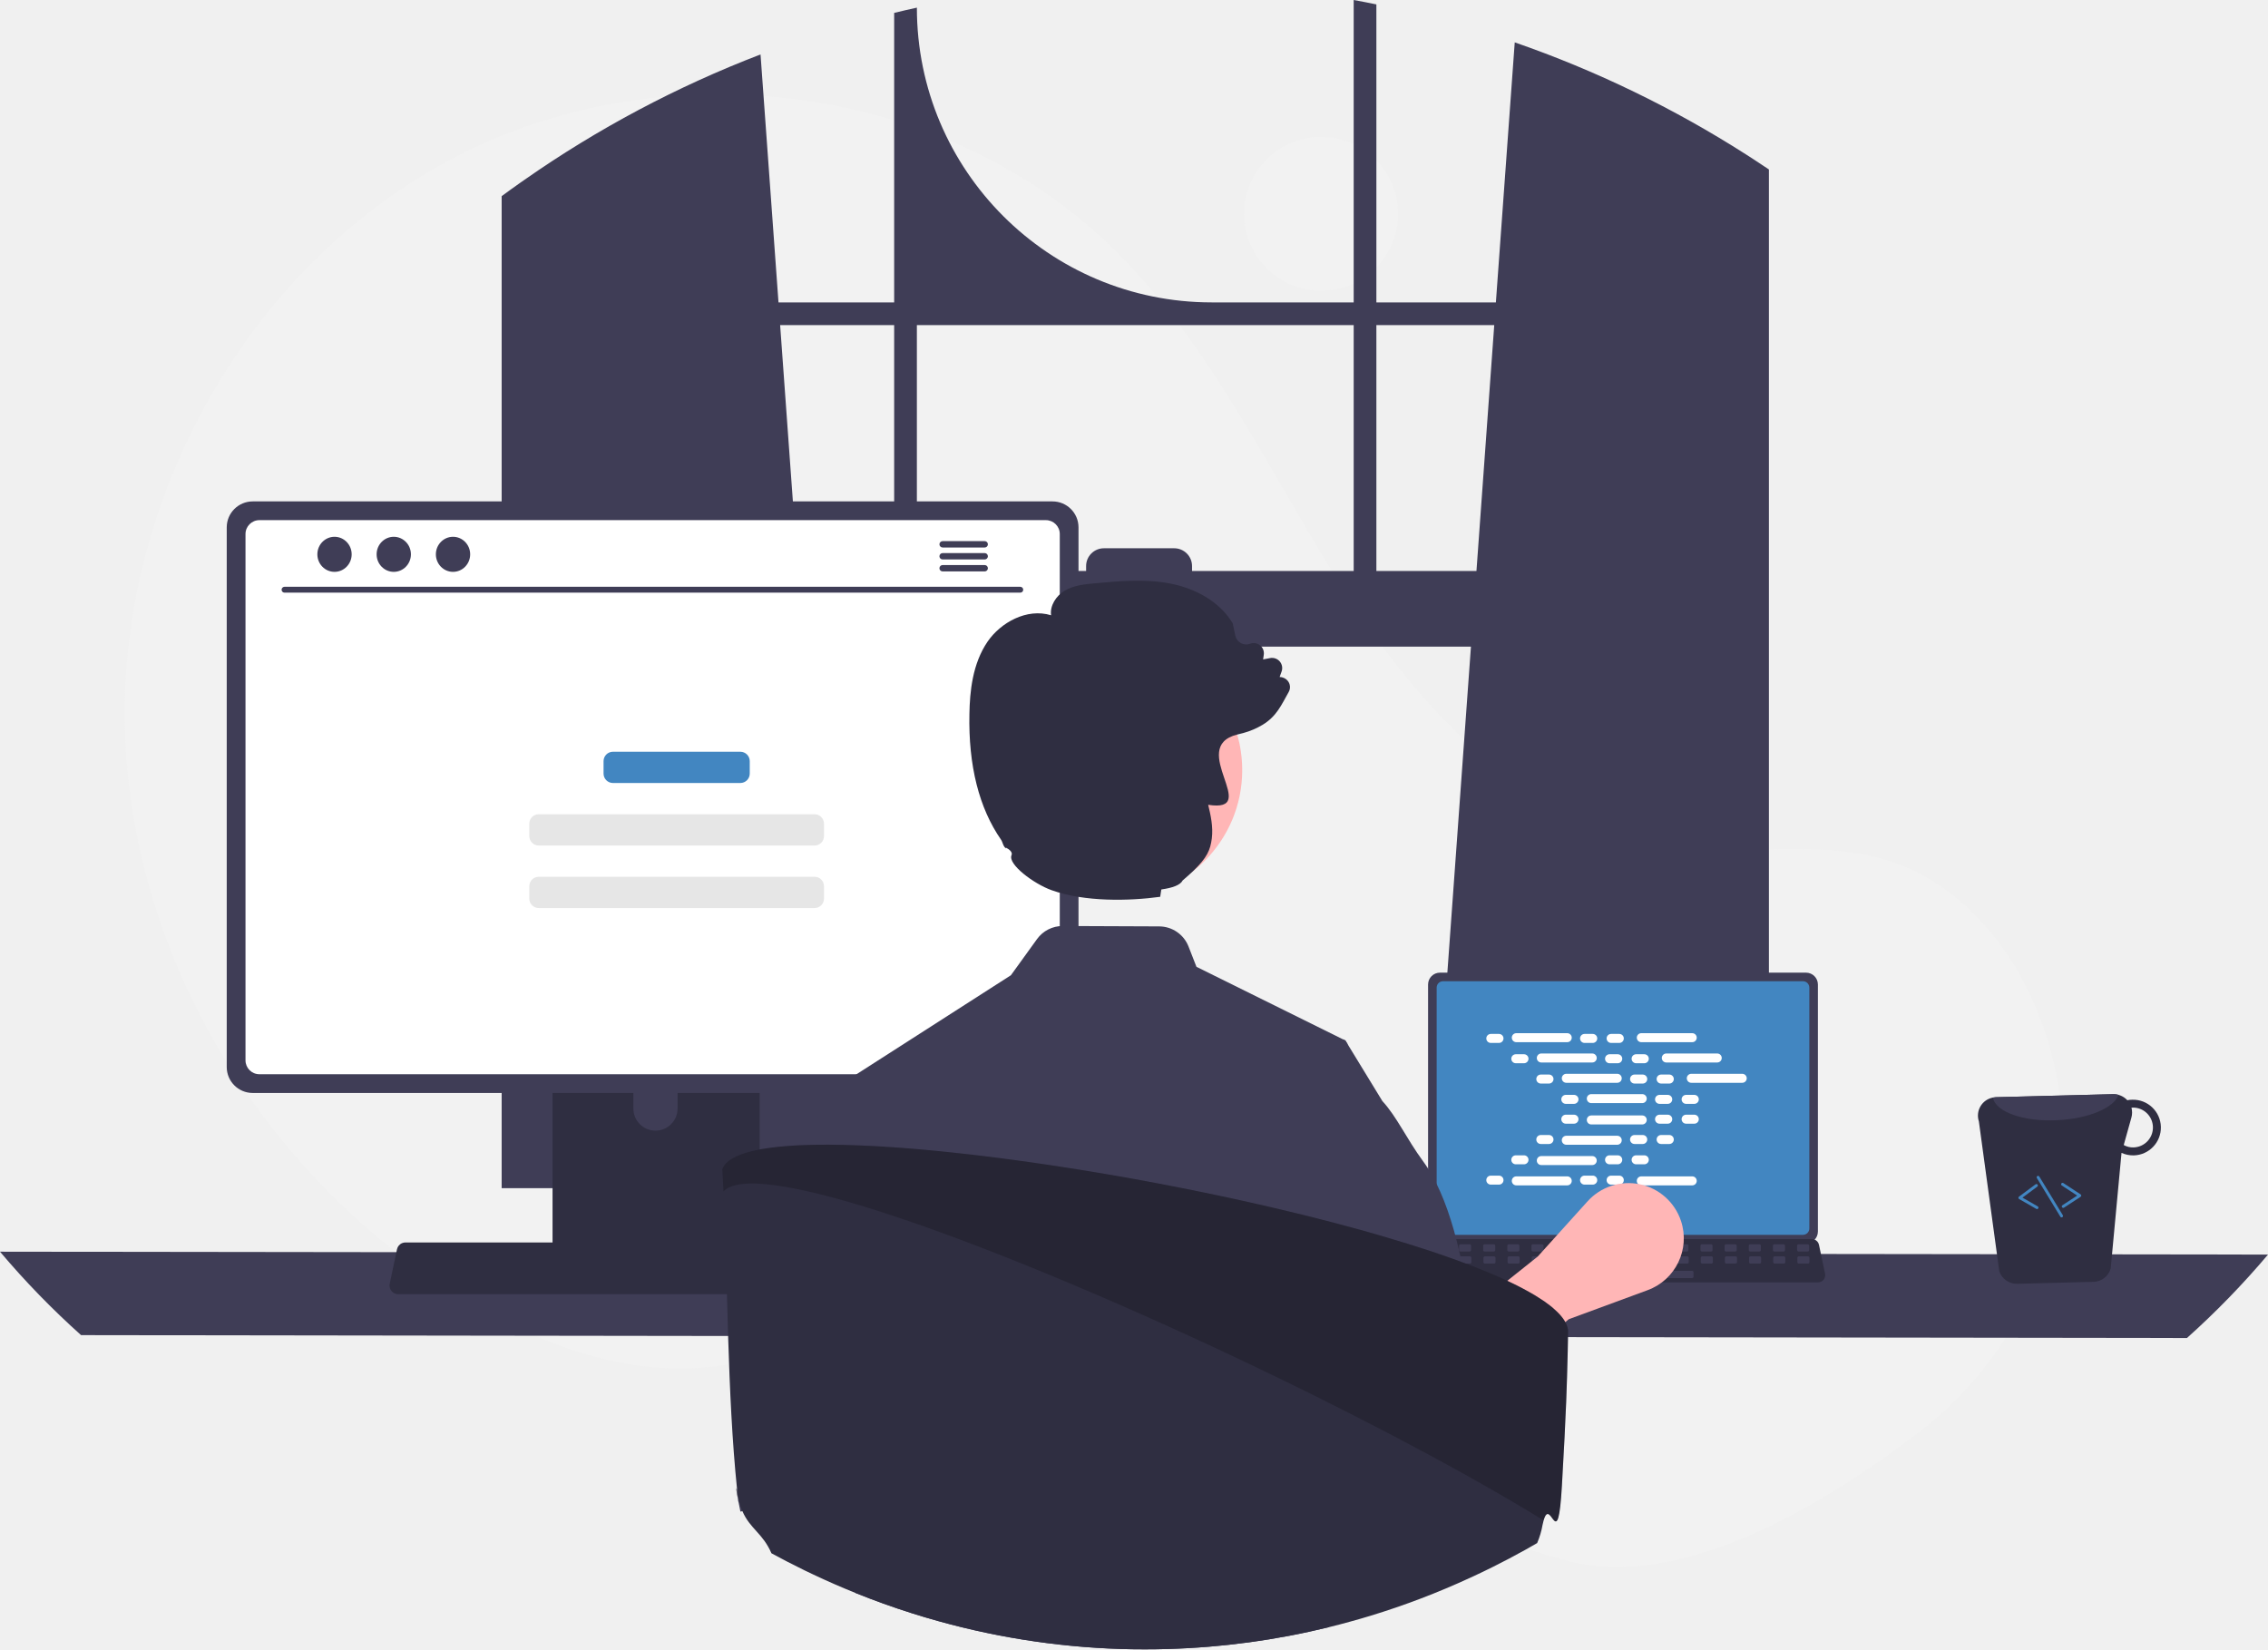
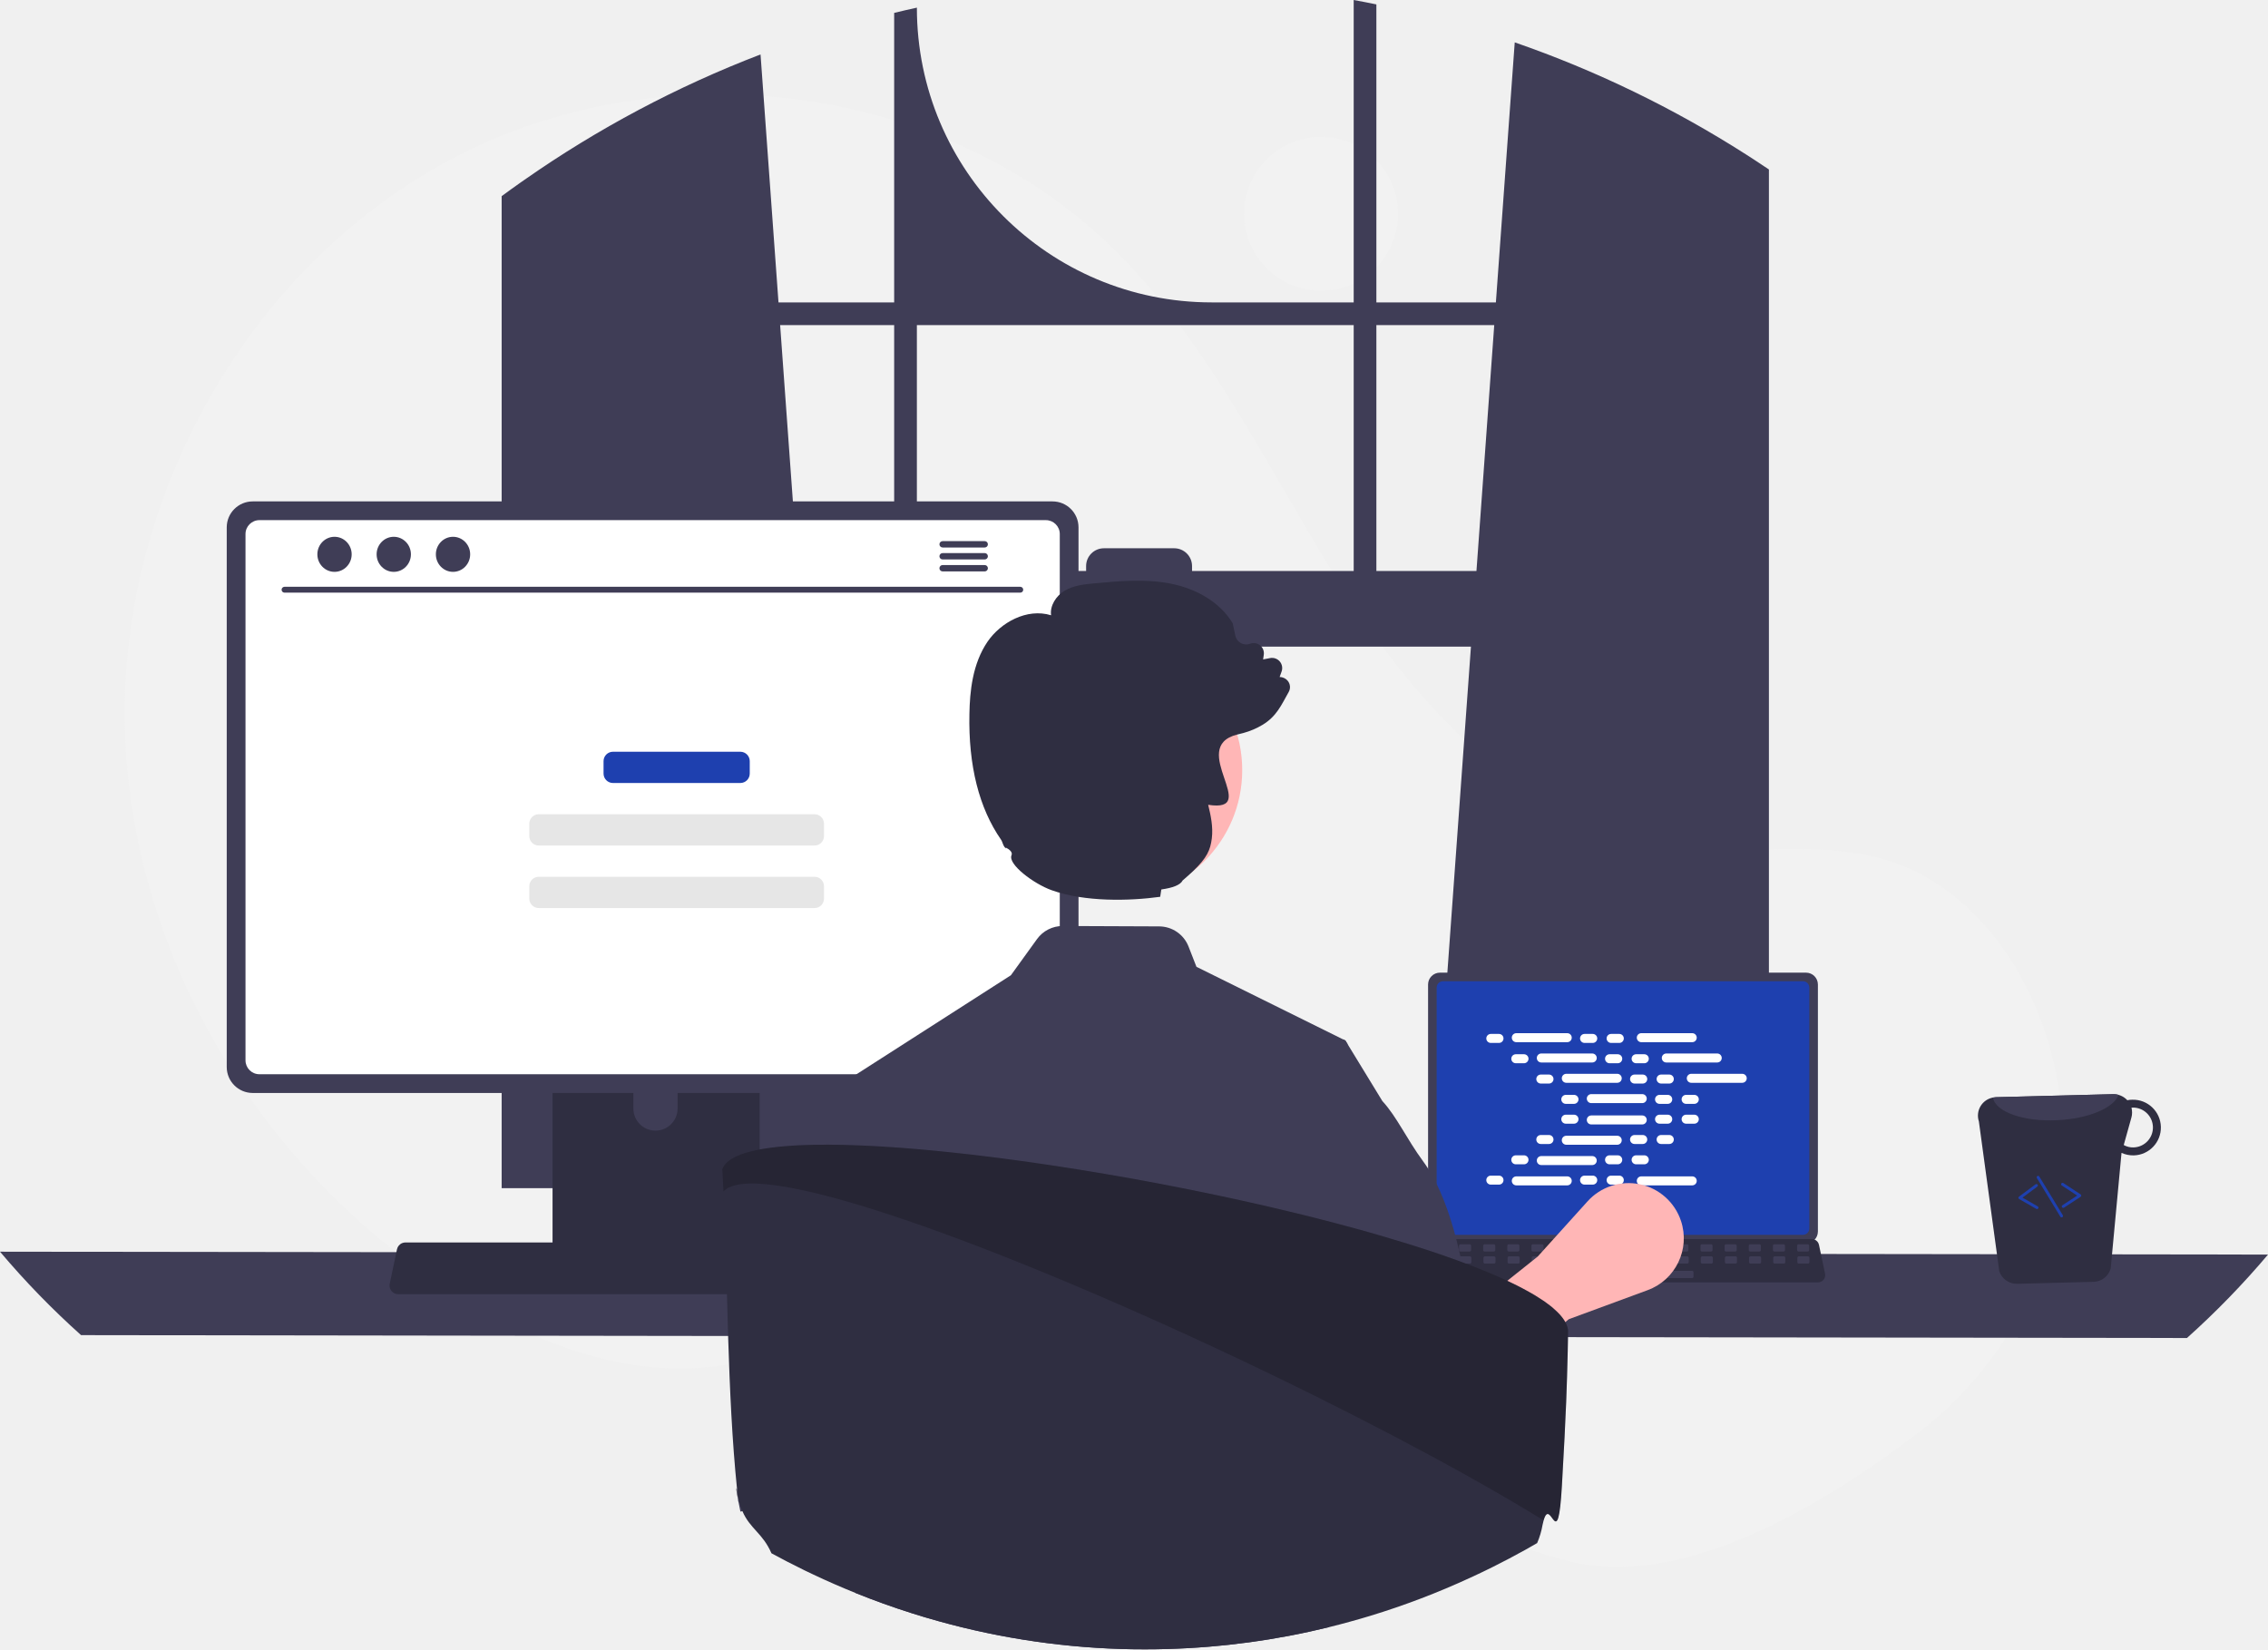
<svg xmlns="http://www.w3.org/2000/svg" data-name="Layer 1" width="786.82" height="572.258" viewBox="0 0 786.82 572.258">
  <circle cx="458.321" cy="74.182" r="26.701" fill="#f2f2f2" />
  <path d="M872.038,661.023c39.688-30.229,58.644-81.025,46.776-129.482q-.442-1.806-.934-3.604c-7.867-28.763-27.332-56.101-55.7-65.291-23.82-7.717-49.82-1.783-74.669-4.851-48.781-6.024-86.601-45.494-113.211-86.819-26.611-41.325-47.062-87.583-82.422-121.724-58.285-56.275-153.362-68.391-225.627-31.76C293.987,254.121,247.955,335.391,249.918,416.386c1.963,80.995,50.046,158.432,119.875,199.517,25.652,15.093,55.321,25.785,84.848,22.044,25.62-3.246,48.899-17.013,74.399-21.1,40.091-6.426,79.927,11.701,114.603,32.824,34.676,21.123,68.17,46.16,107.574,55.952C789.478,715.131,836.881,687.801,872.038,661.023Z" transform="translate(-206.59 -163.8711)" fill="#f2f2f2" />
  <path d="M815.016,219.191c-.87-.58-1.75-1.13-2.62-1.69a380.24,380.24,0,0,0-80.31-38.93l-6.54,90.22h-41.46v-103.39c-2.61-.54-5.24-1.05-7.87-1.53v104.92H626.946A102.27,102.27,0,0,1,524.676,166.521v-0c-2.64.57-5.26,1.18-7.88,1.83v100.44h-40.13l-6.23-86.03a380.858,380.858,0,0,0-81.94,43.53c-.44.3-.88.61-1.31.91-2.21,1.55-4.39,3.13-6.56,4.73v344.19h118.27l-2.09-28.95-11.5-158.95h231.59l-11.5,158.95-2.09,28.95h116.96v-353.45Q817.656,220.901,815.016,219.191Zm-298.22,142.78h-33.39l-6.17-85.3h39.56Zm159.42,0h-56.08v-1.69a6.18,6.18,0,0,0-6.19-6.18h-24.38a6.178,6.178,0,0,0-6.18,6.18v1.69h-58.71v-85.3h151.54Zm7.87,0v-85.3h40.89l-6.17,85.3Z" transform="translate(-206.59 -163.8711)" fill="#3f3d56" />
  <path d="M206.59,598.162a289.003,289.003,0,0,0,28.12,28.95l730.58,1a289.003,289.003,0,0,0,28.12-28.95Z" transform="translate(-206.59 -163.8711)" fill="#3f3d56" />
  <path d="M702.02,505.462v85.704a4.122,4.122,0,0,0,4.119,4.119H833.143a4.122,4.122,0,0,0,4.119-4.119v-85.704a4.124,4.124,0,0,0-4.119-4.115H706.139A4.124,4.124,0,0,0,702.02,505.462Z" transform="translate(-206.59 -163.8711)" fill="#3f3d56" />
-   <path d="M704.999,506.529V590.109a2.205,2.205,0,0,0,2.201,2.201H832.086a2.205,2.205,0,0,0,2.201-2.201V506.529a2.206,2.206,0,0,0-2.201-2.206H707.201A2.206,2.206,0,0,0,704.999,506.529Z" transform="translate(-206.59 -163.8711)" fill="#4286c1" />
+   <path d="M704.999,506.529V590.109a2.205,2.205,0,0,0,2.201,2.201H832.086a2.205,2.205,0,0,0,2.201-2.201V506.529a2.206,2.206,0,0,0-2.201-2.206H707.201A2.206,2.206,0,0,0,704.999,506.529Z" transform="translate(-206.59 -163.8711)" fill="#1e40af" />
  <path d="M699.364,607.881a2.47,2.47,0,0,0,1.943.93H837.299a2.502,2.502,0,0,0,2.446-3.016l-2.111-10.027a2.507,2.507,0,0,0-1.558-1.818,2.425,2.425,0,0,0-.888-.168H703.41a2.424,2.424,0,0,0-.888.168,2.507,2.507,0,0,0-1.558,1.818l-2.111,10.027A2.501,2.501,0,0,0,699.364,607.881Z" transform="translate(-206.59 -163.8711)" fill="#2f2e41" />
  <rect x="830.034" y="595.588" width="4.188" height="2.513" rx="0.488" transform="translate(1457.666 1029.819) rotate(-180)" fill="#3f3d56" />
  <rect x="821.657" y="595.588" width="4.188" height="2.513" rx="0.488" transform="translate(1440.912 1029.819) rotate(-180)" fill="#3f3d56" />
  <rect x="813.28" y="595.588" width="4.188" height="2.513" rx="0.488" transform="translate(1424.158 1029.819) rotate(-180)" fill="#3f3d56" />
  <rect x="804.903" y="595.588" width="4.188" height="2.513" rx="0.488" transform="translate(1407.404 1029.819) rotate(-180)" fill="#3f3d56" />
  <rect x="796.526" y="595.588" width="4.188" height="2.513" rx="0.488" transform="translate(1390.65 1029.819) rotate(-180)" fill="#3f3d56" />
  <rect x="788.149" y="595.588" width="4.188" height="2.513" rx="0.488" transform="translate(1373.896 1029.819) rotate(-180)" fill="#3f3d56" />
  <rect x="779.772" y="595.588" width="4.188" height="2.513" rx="0.488" transform="translate(1357.142 1029.819) rotate(-180)" fill="#3f3d56" />
  <rect x="771.395" y="595.588" width="4.188" height="2.513" rx="0.488" transform="translate(1340.388 1029.819) rotate(-180)" fill="#3f3d56" />
  <rect x="763.018" y="595.588" width="4.188" height="2.513" rx="0.488" transform="translate(1323.634 1029.819) rotate(-180)" fill="#3f3d56" />
  <rect x="754.641" y="595.588" width="4.188" height="2.513" rx="0.488" transform="translate(1306.88 1029.819) rotate(-180)" fill="#3f3d56" />
  <rect x="746.264" y="595.588" width="4.188" height="2.513" rx="0.488" transform="translate(1290.126 1029.819) rotate(-180)" fill="#3f3d56" />
  <rect x="737.887" y="595.588" width="4.188" height="2.513" rx="0.488" transform="translate(1273.372 1029.819) rotate(-180)" fill="#3f3d56" />
  <rect x="729.51" y="595.588" width="4.188" height="2.513" rx="0.488" transform="translate(1256.618 1029.819) rotate(-180)" fill="#3f3d56" />
  <rect x="721.133" y="595.588" width="4.188" height="2.513" rx="0.488" transform="translate(1239.865 1029.819) rotate(-180)" fill="#3f3d56" />
  <rect x="712.756" y="595.588" width="4.188" height="2.513" rx="0.488" transform="translate(1223.111 1029.819) rotate(-180)" fill="#3f3d56" />
  <rect x="704.379" y="595.588" width="4.188" height="2.513" rx="0.488" transform="translate(1206.357 1029.819) rotate(-180)" fill="#3f3d56" />
  <rect x="830.133" y="599.777" width="4.188" height="2.513" rx="0.488" transform="translate(1457.864 1038.196) rotate(-180)" fill="#3f3d56" />
  <rect x="821.756" y="599.777" width="4.188" height="2.513" rx="0.488" transform="translate(1441.11 1038.196) rotate(-180)" fill="#3f3d56" />
  <rect x="813.379" y="599.777" width="4.188" height="2.513" rx="0.488" transform="translate(1424.356 1038.196) rotate(-180)" fill="#3f3d56" />
  <rect x="805.002" y="599.777" width="4.188" height="2.513" rx="0.488" transform="translate(1407.602 1038.196) rotate(-180)" fill="#3f3d56" />
  <rect x="796.625" y="599.777" width="4.188" height="2.513" rx="0.488" transform="translate(1390.848 1038.196) rotate(-180)" fill="#3f3d56" />
  <rect x="788.248" y="599.777" width="4.188" height="2.513" rx="0.488" transform="translate(1374.094 1038.196) rotate(-180)" fill="#3f3d56" />
  <rect x="779.871" y="599.777" width="4.188" height="2.513" rx="0.488" transform="translate(1357.34 1038.196) rotate(-180)" fill="#3f3d56" />
  <rect x="771.494" y="599.777" width="4.188" height="2.513" rx="0.488" transform="translate(1340.586 1038.196) rotate(-180)" fill="#3f3d56" />
  <rect x="763.117" y="599.777" width="4.188" height="2.513" rx="0.488" transform="translate(1323.832 1038.196) rotate(-180)" fill="#3f3d56" />
  <rect x="754.74" y="599.777" width="4.188" height="2.513" rx="0.488" transform="translate(1307.078 1038.196) rotate(-180)" fill="#3f3d56" />
  <rect x="746.363" y="599.777" width="4.188" height="2.513" rx="0.488" transform="translate(1290.324 1038.196) rotate(-180)" fill="#3f3d56" />
  <rect x="737.986" y="599.777" width="4.188" height="2.513" rx="0.488" transform="translate(1273.57 1038.196) rotate(-180)" fill="#3f3d56" />
  <rect x="729.609" y="599.777" width="4.188" height="2.513" rx="0.488" transform="translate(1256.816 1038.196) rotate(-180)" fill="#3f3d56" />
  <rect x="721.232" y="599.777" width="4.188" height="2.513" rx="0.488" transform="translate(1240.062 1038.196) rotate(-180)" fill="#3f3d56" />
  <rect x="712.855" y="599.777" width="4.188" height="2.513" rx="0.488" transform="translate(1223.309 1038.196) rotate(-180)" fill="#3f3d56" />
  <rect x="704.478" y="599.777" width="4.188" height="2.513" rx="0.488" transform="translate(1206.555 1038.196) rotate(-180)" fill="#3f3d56" />
  <rect x="760.604" y="604.803" width="33.508" height="2.513" rx="0.488" transform="translate(1348.126 1048.248) rotate(-180)" fill="#3f3d56" />
  <rect x="515.631" y="358.737" width="5.966" height="3.122" rx="1.561" fill="#fff" />
  <rect x="548.154" y="358.737" width="5.966" height="3.122" rx="1.561" fill="#fff" />
  <rect x="557.369" y="358.737" width="5.966" height="3.122" rx="1.561" fill="#fff" />
  <rect x="524.477" y="358.477" width="20.796" height="3.122" rx="1.561" fill="#fff" />
  <rect x="567.841" y="358.477" width="20.796" height="3.122" rx="1.561" fill="#fff" />
  <rect x="524.304" y="365.784" width="5.966" height="3.122" rx="1.561" fill="#fff" />
  <rect x="556.827" y="365.784" width="5.966" height="3.122" rx="1.561" fill="#fff" />
  <rect x="566.042" y="365.784" width="5.966" height="3.122" rx="1.561" fill="#fff" />
  <rect x="533.15" y="365.523" width="20.796" height="3.122" rx="1.561" fill="#fff" />
  <rect x="576.514" y="365.523" width="20.796" height="3.122" rx="1.561" fill="#fff" />
  <rect x="532.977" y="372.83" width="5.966" height="3.122" rx="1.561" fill="#fff" />
  <rect x="565.5" y="372.83" width="5.966" height="3.122" rx="1.561" fill="#fff" />
  <rect x="574.715" y="372.83" width="5.966" height="3.122" rx="1.561" fill="#fff" />
  <rect x="541.823" y="372.57" width="20.796" height="3.122" rx="1.561" fill="#fff" />
  <rect x="585.187" y="372.57" width="20.796" height="3.122" rx="1.561" fill="#fff" />
  <rect x="541.649" y="379.877" width="5.966" height="3.122" rx="1.561" fill="#fff" />
  <rect x="574.172" y="379.877" width="5.966" height="3.122" rx="1.561" fill="#fff" />
  <rect x="583.387" y="379.877" width="5.966" height="3.122" rx="1.561" fill="#fff" />
  <rect x="550.496" y="379.617" width="20.796" height="3.122" rx="1.561" fill="#fff" />
  <rect x="548.154" y="407.898" width="5.966" height="3.122" rx="1.561" fill="#fff" />
  <rect x="557.369" y="407.898" width="5.966" height="3.122" rx="1.561" fill="#fff" />
  <rect x="567.841" y="408.158" width="20.796" height="3.122" rx="1.561" fill="#fff" />
  <rect x="515.631" y="407.898" width="5.966" height="3.122" rx="1.561" fill="#fff" />
  <rect x="524.477" y="408.158" width="20.796" height="3.122" rx="1.561" fill="#fff" />
  <rect x="524.304" y="400.851" width="5.966" height="3.122" rx="1.561" fill="#fff" />
  <rect x="556.827" y="400.851" width="5.966" height="3.122" rx="1.561" fill="#fff" />
  <rect x="566.042" y="400.851" width="5.966" height="3.122" rx="1.561" fill="#fff" />
  <rect x="533.15" y="401.111" width="20.796" height="3.122" rx="1.561" fill="#fff" />
  <rect x="532.977" y="393.804" width="5.966" height="3.122" rx="1.561" fill="#fff" />
  <rect x="565.5" y="393.804" width="5.966" height="3.122" rx="1.561" fill="#fff" />
  <rect x="574.715" y="393.804" width="5.966" height="3.122" rx="1.561" fill="#fff" />
  <rect x="541.823" y="394.064" width="20.796" height="3.122" rx="1.561" fill="#fff" />
  <rect x="541.649" y="386.758" width="5.966" height="3.122" rx="1.561" fill="#fff" />
  <rect x="574.172" y="386.758" width="5.966" height="3.122" rx="1.561" fill="#fff" />
  <rect x="583.387" y="386.758" width="5.966" height="3.122" rx="1.561" fill="#fff" />
  <rect x="550.496" y="387.018" width="20.796" height="3.122" rx="1.561" fill="#fff" />
  <path d="M711.507,654.353l-13.35-21.102,41.902-33.403,17.295-19.161a19.161,19.161,0,0,1,32.418,6.828h0a19.161,19.161,0,0,1-11.57,23.991l-27.349,10.075Z" transform="translate(-206.59 -163.8711)" fill="#ffb6b6" />
  <path d="M398.28,501.352v102.56h71.85v-102.56a3.448,3.448,0,0,0-2.43-3.3,3.175,3.175,0,0,0-1.03-.16H401.75A3.463,3.463,0,0,0,398.28,501.352Zm28.04,35.24a7.67,7.67,0,0,1,15.34,0v11.9a7.67,7.67,0,0,1-15.34,0Z" transform="translate(-206.59 -163.8711)" fill="#2f2e41" />
  <path d="M398.06,600.632v9.89a1.946,1.946,0,0,0,1.93,1.94h68.43a1.94,1.94,0,0,0,1.93-1.94v-9.89Z" transform="translate(-206.59 -163.8711)" fill="#3f3d56" />
  <path d="M285.25,346.832V534.092a9.007,9.007,0,0,0,9,9h277.5a9.007,9.007,0,0,0,9-9V346.832a9.011,9.011,0,0,0-9-8.99H294.25A9.012,9.012,0,0,0,285.25,346.832Z" transform="translate(-206.59 -163.8711)" fill="#3f3d56" />
  <path d="M291.76,349.162v182.62a4.818,4.818,0,0,0,4.81,4.81H569.44a4.818,4.818,0,0,0,4.81-4.81v-182.62a4.82,4.82,0,0,0-4.81-4.82H296.57A4.821,4.821,0,0,0,291.76,349.162Z" transform="translate(-206.59 -163.8711)" fill="#fff" />
  <path d="M342.4,611.792a2.948,2.948,0,0,0,2.32,1.11h162.34a2.987,2.987,0,0,0,2.92-3.6l-2.52-11.97a2.993,2.993,0,0,0-1.86-2.17,2.895,2.895,0,0,0-1.06-.2H347.23a2.894,2.894,0,0,0-1.06.2,2.992,2.992,0,0,0-1.86,2.17l-2.52,11.97A2.985,2.985,0,0,0,342.4,611.792Z" transform="translate(-206.59 -163.8711)" fill="#2f2e41" />
  <path d="M560.585,369.499H305.261a1.016,1.016,0,0,1,0-2.031H560.585a1.016,1.016,0,0,1,0,2.031Z" transform="translate(-206.59 -163.8711)" fill="#3f3d56" />
  <ellipse cx="116.051" cy="192.33" rx="5.95" ry="6.083" fill="#3f3d56" />
  <ellipse cx="136.607" cy="192.33" rx="5.95" ry="6.083" fill="#3f3d56" />
  <ellipse cx="157.163" cy="192.33" rx="5.95" ry="6.083" fill="#3f3d56" />
  <path d="M548.206,351.622h-14.6a1.105,1.105,0,0,0,0,2.21h14.6a1.105,1.105,0,0,0,0-2.21Z" transform="translate(-206.59 -163.8711)" fill="#3f3d56" />
  <path d="M548.206,355.772h-14.6a1.105,1.105,0,0,0,0,2.21h14.6a1.105,1.105,0,0,0,0-2.21Z" transform="translate(-206.59 -163.8711)" fill="#3f3d56" />
  <path d="M548.206,359.922h-14.6a1.105,1.105,0,0,0,0,2.21h14.6a1.105,1.105,0,0,0,0-2.21Z" transform="translate(-206.59 -163.8711)" fill="#3f3d56" />
  <path d="M900.186,604.972a6.416,6.416,0,0,0,6.183,4.331l26.492-.682a6.329,6.329,0,0,0,5.981-4.657l3.749-40.087a9.794,9.794,0,0,0,4.238.871,9.661,9.661,0,1,0-.485-19.317,8.184,8.184,0,0,0-1.736.181,6.548,6.548,0,0,0-4.874-2.103l-40.751,1.052a5.853,5.853,0,0,0-1.005.125,6.365,6.365,0,0,0-4.873,8.265Zm43.173-43.817,2.668-9.553a6.506,6.506,0,0,0,.02-3.375c.129-0.0.244-.062.373-.062a6.91,6.91,0,0,1,.324,13.817A6.505,6.505,0,0,1,943.359,561.156Z" transform="translate(-206.59 -163.8711)" fill="#2f2e41" />
  <path d="M897.978,544.686c.868,4.964,10.629,8.454,22.366,7.847,10.793-.497,19.617-4.287,21.234-8.778a6.025,6.025,0,0,0-1.844-.246l-40.751,1.052A5.853,5.853,0,0,0,897.978,544.686Z" transform="translate(-206.59 -163.8711)" fill="#3f3d56" />
-   <path d="M922.494,582.944a.497.497,0,0,0,.151-.066l5.753-3.766a.499.499,0,0,0,0-.836l-5.98-3.917a.5.5,0,1,0-.548.836l5.341,3.498-5.114,3.348a.5.5,0,0,0,.396.903Z" transform="translate(-206.59 -163.8711)" fill="#4286c1" />
-   <path d="M913.408,583.363a.5.5,0,0,0,.126-.918l-5.303-3.04,5.126-3.807a.5.5,0,1,0-.596-.802l-5.739,4.263a.5.5,0,0,0,.049.835l5.965,3.42A.5.5,0,0,0,913.408,583.363Z" transform="translate(-206.59 -163.8711)" fill="#4286c1" />
-   <path d="M921.922,586.244a.482.482,0,0,0,.137-.058.5.5,0,0,0,.168-.687l-8.155-13.408a.5.5,0,0,0-.854.521l8.155,13.408A.5.5,0,0,0,921.922,586.244Z" transform="translate(-206.59 -163.8711)" fill="#4286c1" />
-   <rect x="209.385" y="260.827" width="50.719" height="10.846" rx="3.264" fill="#4286c1" />
+   <path d="M922.494,582.944a.497.497,0,0,0,.151-.066l5.753-3.766a.499.499,0,0,0,0-.836l-5.98-3.917a.5.5,0,1,0-.548.836l5.341,3.498-5.114,3.348a.5.5,0,0,0,.396.903Z" transform="translate(-206.59 -163.8711)" fill="#1e40af" />
+   <path d="M913.408,583.363a.5.5,0,0,0,.126-.918l-5.303-3.04,5.126-3.807a.5.5,0,1,0-.596-.802l-5.739,4.263a.5.5,0,0,0,.049.835l5.965,3.42A.5.5,0,0,0,913.408,583.363Z" transform="translate(-206.59 -163.8711)" fill="#1e40af" />
+   <path d="M921.922,586.244a.482.482,0,0,0,.137-.058.5.5,0,0,0,.168-.687l-8.155-13.408a.5.5,0,0,0-.854.521l8.155,13.408A.5.5,0,0,0,921.922,586.244Z" transform="translate(-206.59 -163.8711)" fill="#1e40af" />
+   <rect x="209.385" y="260.827" width="50.719" height="10.846" rx="3.264" fill="#1e40af" />
  <rect x="183.626" y="282.519" width="102.236" height="10.846" rx="3.264" fill="#e6e6e6" />
  <rect x="183.626" y="304.21" width="102.236" height="10.846" rx="3.264" fill="#e6e6e6" />
  <path d="M497.301,540.717l.217.684.011.023,6.525,19.838,7.506,22.861,14.123,42.961.137,6.673v.023l1.049,53.684-2.909,7.278,3.274,11.932s-1.506-18.037-9.582-7.679c-4.574,5.886-9.925,11.91-14.317,17.556q9.6,3.884,19.507,7.027c1.426.456,2.863.89,4.301,1.323q.462.137.924.274a266.863,266.863,0,0,0,67.351,10.826c1.186.034,2.35.057,3.479.08.399.011.787.023,1.175.023,1.278.011,2.544.023,3.822.023q3.867,0,7.7-.114a266.853,266.853,0,0,0,56.091-7.586c-.125-7.586-.468-16.45-.958-25.918-.228-4.643-5.35-9.674-5.658-14.533-.217-3.65,4.381-7.084,4.141-10.792-1.551-22.827-3.491-14.064-4.928-30.229q-.222-2.379-.411-4.552c-.924-10.381-1.563-16.872-1.563-16.872l6.137-38.683,9.639-60.734-.742-1.221-.833-.411-50.844-25.165-2.761-7.073a10.979,10.979,0,0,0-10.141-6.947l-33.493-.137a10.931,10.931,0,0,0-8.909,4.529l-9.069,12.56Z" transform="translate(-206.59 -163.8711)" fill="#3f3d56" />
  <path d="M533.407,617.525,525.82,633.758l-5.179,11.088-8.909,46.646-4.46,4.734L503.45,679.467l-39.998,8.881c-1.312-7.29-.351.247-1.161-7.75.228-.228.468-.456.707-.685.639-.593,1.175-1.152,1.164-1.688-.456-27.584.913-74.526,12.343-102.966a60.053,60.053,0,0,1,7.027-13.107c.228-.308.445-.616.662-.924,5.27-7.381,8.601-14.647,13.324-19.815v-.011a.53.53,0,0,0,.08-.08.157.157,0,0,0,.046-.034l32.443-17.203,1.392,39.105.992,28.109Z" transform="translate(-206.59 -163.8711)" fill="#3f3d56" />
  <path d="M650.391,622.135l9.476,20.275,3.307,7.061,8.907,46.642,4.446,4.723,3.83-16.755,1.8-.369,32.459-6.722,9.461,30.046a17.984,17.984,0,0,0-3.261-22.506c-.646-.585-1.184-1.154-1.169-1.692.538-32.443-1.446-91.684-19.367-116.066-5.692-7.738-9.107-15.445-14.076-20.829-.015-.015-.015-.031-.031-.031L674.081,526.114l-.738-1.215-.831-.415Z" transform="translate(-206.59 -163.8711)" fill="#3f3d56" />
  <circle id="a657ec4b-47ce-4d2a-9c58-81a811696ca9" data-name="Ellipse 5" cx="386.397" cy="267.201" r="44.558" fill="#ffb6b6" />
  <path d="M653.212,399.948a3.759,3.759,0,0,0-2.69-1.19l.67-1.86a3.528,3.528,0,0,0-3.96-4.7l-2.44.47.23-1.63a3.534,3.534,0,0,0-4.73-3.82,3.766,3.766,0,0,1-3.24-.23,3.846,3.846,0,0,1-1.92-2.61l-.85-4.1-.09-.22c-4.14-6.9-12.1-11.92-21.84-13.76-8.67-1.65-17.56-.81-26.13-.02-3.4.32-7.24.68-10.44,2.64-2.72,1.68-5.02,5.04-4.55,8.43-8.45-2.59-17.51,2.58-22,9.1-5.32,7.76-6.19,17.48-6.33,25.08-.38,17.98,3.33,32.69,11,43.73.56.8.7,2.47,1.81,3.03l-.23-.37c1.24.62,2.5,1.62,2.03,2.69-1.35,3.08,7.62,9.89,13.94,12.14,11.53,4.11,26.86,3.76,37.64,2.28l.38-2.55c3.89-.53,6.63-1.54,7.4-3.12,1.36-1.16,2.52-2.2,3.53-3.16l.01-.01c.02-.02.06-.05.08-.07,4.87-4.67,6-7.33,6.51-11.38.49-3.97-.38-8-1.27-11.63,18.74,2.9-7.38-19.96,10.08-24.38a5.434,5.434,0,0,1,.61-.15c.51-.12,1.02-.24,1.51-.38a26.448,26.448,0,0,0,6.72-2.87c4.88-2.97,6.49-6.91,9.01-11.35A3.427,3.427,0,0,0,653.212,399.948Z" transform="translate(-206.59 -163.8711)" fill="#2f2e41" />
  <path d="M750.582,625.308c-.01,1.75-.03,4.2-.11,7.23q-.015.63-.03,1.29c-.13,5.57-.26,10.24-.47,15.43-.01.36-.02.71-.04,1.07-.28,7.24-.72,15.67-1.48,29.02-1.41,24.66-3.87,3.39-6.34,12.04-.12.43-.25.94-.37,1.54a27.916,27.916,0,0,1-1.88,6.33c-1.31.78-2.66,1.53-3.99,2.28-3.79,2.11-7.64,4.14-11.52,6.07-2.18,1.08-4.37,2.14-6.57,3.16-.35.16-.69.32-1.03.47a270.887,270.887,0,0,1-34.75,13.26c-2.32.7-4.63,1.38-6.97,2.01-2.44.68-4.88,1.32-7.35,1.92a266.893,266.893,0,0,1-56.09,7.59c-2.55.08-5.12.11-7.7.11-1.28,0-2.54-.01-3.82-.02-.39,0-.78-.01-1.17-.02-1.13-.03-2.3-.05-3.48-.08a266.663,266.663,0,0,1-67.35-10.83l-.93-.27c-1.44-.44-2.87-.87-4.3-1.33q-9.9-3.135-19.51-7.02-7.335-2.955-14.5-6.34a.339.339,0,0,1-.12-.06c-1-.46-2.01-.94-3.01-1.43-.13-.07-.27-.14-.41-.21q-5.595-2.73-11.07-5.72c-3.07-7.05-7.39-8.4-10.07-14.6a25.874,25.874,0,0,1-1.68-5.74c0-.02-.01-.04-.01-.07.28,3.72-1.19-6.6-.01-.04-.01-.12-.02-.25-.03-.4-.03-.36-.07-.8-.13-1.35-3.43-33.49-3.21-71.79-4.7-103.35q-.15-3.06-.31-5.86c-.03-.62-.07-1.23-.11-1.83.07-.18.15-.37.24-.55a1.002,1.002,0,0,1,.07-.15,1.623,1.623,0,0,1,.1-.18c.02-.03.05-.07.07-.1a.917.917,0,0,1,.05-.1c.09-.14.19-.29.3-.43.05-.06.09-.11.14-.16a.808.808,0,0,1,.12-.14.637.637,0,0,1,.11-.13c.04-.04.08-.09.13-.14a.302.302,0,0,1,.08-.08,2.033,2.033,0,0,1,.26-.25,9.624,9.624,0,0,1,1.14-.9c.14-.09.29-.18.43-.28a19.135,19.135,0,0,1,3.17-1.52c.38-.14.76-.27,1.17-.41.15-.04.29-.09.44-.14.22-.07.44-.14.67-.19,1.14-.34,2.37-.63,3.7-.9.16-.03.33-.06.5-.1.24-.05.49-.09.74-.13.34-.06.69-.12,1.04-.18,2.97-.47,6.34-.82,10.06-1.05q.525-.03,1.05-.06c.41-.02.82-.04,1.24-.06.35-.02.71-.03,1.07-.04.35-.02.71-.03,1.08-.04,1.01-.03,2.05-.06,3.11-.08,3.02-.06,6.2-.04,9.54.03,1.55.04,3.13.08,4.75.15.11,0,.21.01.31.01,1.41.05,2.83.11,4.29.19,1.02.05,2.05.1,3.08.16.97.06,1.95.12,2.94.19.77.04,1.54.1,2.32.15.66.05,1.32.1,1.98.14l.9.06c.49.04.98.07,1.48.12,1.1.09,2.2.18,3.32.27,1.11.1,2.24.2,3.37.3s2.27.21,3.41.32c.12.01.23.02.34.03,1.04.11,2.08.21,3.13.32.24.02.49.04.73.07,1.001.101,2.022.218,3.032.326.31.033.618.066.929.1.791.086,1.572.161,2.368.254,1.05.12,2.12.23,3.16.37.81.09,1.62.18,2.43.28,1.27.15,2.56.31,3.85.48.49.06.98.12,1.47.19,3.68.46,7.4.97,11.18,1.5,5.73.81,11.55,1.69,17.41,2.64q8.805,1.425,17.71,3.01c1.5.27,3,.54,4.51.82q1.02.195,2.04.39c1.16.21,2.32.43,3.48.65,1.16.22,2.32.44,3.48.67,1.38.27,2.77.54,4.15.81,9.09,1.8,18.13,3.72,26.95,5.73,1.45.33,2.9.67,4.34,1q4.32,1.005,8.56,2.04c.78.18,1.55.37,2.32.56,1.92.48,3.84.96,5.73,1.45l.33.09c1.39.34,2.75.69,4.11,1.05q4.815,1.26,9.47,2.55,3.09.855,6.11,1.73c3.01.87,5.96,1.75,8.83,2.64.71.22,1.42.44,2.12.65,2.1.65,4.17,1.31,6.18,1.97,1.6.52,3.16,1.05,4.7,1.58q2.31.795,4.53,1.59c.95.34,1.89.7,2.83,1.04,1.35.5,2.68,1,3.98,1.5.4.15.79.31,1.18.46.25.11.49.2.73.3.47.19.95.37,1.41.56.47.18.93.37,1.39.57.45.18.91.37,1.35.56.45.18.89.37,1.33.57.37.15.73.31,1.08.47.71.31,1.42.62,2.11.94.34.16.68.31,1.02.47l.78.36c.11.06.22.11.33.16.25.12.51.25.76.37.58.27,1.15.56,1.71.83.75.38,1.48.76,2.18,1.13.71.38,1.4.76,2.06,1.13.11.06.21.12.32.18.15.08.3.17.45.25.51.29,1,.59,1.49.88.96.59,1.87,1.17,2.72,1.75.19.13.37.26.56.38.63.45,1.23.89,1.79,1.34,0,.01,0,.01.01.01.19.14.37.29.55.43.15.14.31.26.46.4.52.45,1,.88,1.44,1.32a5.667,5.667,0,0,1,.42.43,1.208,1.208,0,0,1,.16.16c.2.2.38.4.55.6a.553.553,0,0,1,.07.09c.24.28.46.56.67.84.1.14.21.28.3.42.12.17.24.35.34.52.09.14.17.29.25.43a7.257,7.257,0,0,1,.54,1.13,5.241,5.241,0,0,1,.27.82A5.844,5.844,0,0,1,750.582,625.308Z" transform="translate(-206.59 -163.8711)" fill="#2f2e41" />
  <path d="M750.582,625.308c-.01,1.75-.03,4.2-.11,7.23-.01.42-.03.85-.04,1.29-.1,4.25-.25,9.5-.46,15.43-.01.36-.02.71-.04,1.07-.28,7.24-.72,15.67-1.48,29.02-1.41,24.66-3.87,3.39-6.34,12.04-6.86-4.22-14.38-8.64-22.42-13.18q-2.175-1.23-4.39-2.47c-16.08-8.97-34.04-18.37-52.79-27.68-.74-.37-1.49-.74-2.23-1.1-42.95-21.23-89.83-41.88-127.81-55.66-7.33-2.66-14.33-5.06-20.91-7.17-13.86-4.43-25.84-7.53-35.06-8.87-9.6-1.4-16.23-.9-18.91,1.99q-.15-3.06-.31-5.86-.06-.93-.12-1.83c.062-.165.142-.322.22-.48.011-.023.019-.047.03-.07a1.002,1.002,0,0,1,.07-.15,1.623,1.623,0,0,1,.1-.18,1.06,1.06,0,0,1,.12-.2c.09-.14.19-.29.3-.43a3.483,3.483,0,0,1,.26-.3.637.637,0,0,1,.11-.13c.04-.04.08-.09.13-.14a.302.302,0,0,1,.08-.08,2.033,2.033,0,0,1,.26-.25,9.624,9.624,0,0,1,1.14-.9c.14-.09.29-.18.43-.28a19.135,19.135,0,0,1,3.17-1.52c.38-.14.76-.27,1.17-.41.15-.04.29-.09.44-.14.22-.07.44-.14.67-.19,1.14-.34,2.37-.63,3.7-.9.4-.08.82-.16,1.24-.23.34-.06.69-.12,1.04-.18,2.97-.47,6.34-.82,10.06-1.05q.525-.03,1.05-.06c.41-.02.82-.04,1.24-.06.35-.02.71-.03,1.07-.04.35-.02.71-.03,1.08-.04,1.01-.03,2.05-.06,3.11-.08,3.02-.05,6.2-.03,9.54.04,1.55.03,3.13.08,4.75.15.1,0,.21.01.31.01,1.41.04,2.84.11,4.29.18,1.02.05,2.05.1,3.08.16.97.06,1.95.12,2.94.19.77.04,1.54.1,2.32.15.66.05,1.32.1,1.98.14.79.06,1.58.12,2.38.18,1.1.09,2.2.18,3.32.27,1.11.1,2.24.2,3.37.3s2.27.21,3.41.32c.12.01.23.02.34.03,1.04.11,2.08.21,3.13.32q8.73.885,17.97,2.07,5.52.705,11.18,1.51c5.73.81,11.55,1.69,17.41,2.63q8.805,1.425,17.71,3.01c1.5.27,3,.54,4.51.82q2.76.51,5.52,1.04c1.16.22,2.32.44,3.48.67,1.38.27,2.77.54,4.15.81,9.09,1.8,18.13,3.72,26.95,5.73,1.45.33,2.9.67,4.34,1q4.32,1.005,8.56,2.04c.78.19,1.55.38,2.32.57q2.895.72,5.73,1.44v.01c.11.02.22.05.33.08,1.38.35,2.75.7,4.11,1.06q4.815,1.26,9.47,2.54c2.06.58,4.1,1.15,6.11,1.73,3.01.88,5.96,1.76,8.83,2.64.71.22,1.42.44,2.12.65q3.15.99,6.18,1.97c1.6.52,3.16,1.05,4.7,1.58q2.31.795,4.53,1.59c.96.34,1.9.69,2.83,1.03,1.36.5,2.68,1,3.98,1.51.4.15.79.31,1.18.46.73.28,1.44.57,2.14.86.47.18.93.37,1.39.57.45.18.91.37,1.35.56.45.18.89.37,1.33.57.37.15.73.31,1.08.47.71.31,1.42.62,2.11.94.34.16.68.31,1.02.47l.78.36c.11.06.22.11.33.16.85.4,1.67.8,2.47,1.2.75.38,1.48.76,2.18,1.13.83.44,1.62.87,2.38,1.31.15.08.3.17.45.25.51.29,1,.59,1.49.88.96.59,1.87,1.17,2.72,1.75.84.58,1.62,1.15,2.35,1.72,0,.01,0,.01.01.01.35.28.69.56,1.01.83.52.45,1,.88,1.44,1.32a5.667,5.667,0,0,1,.42.43,1.208,1.208,0,0,1,.16.16c.21.23.42.46.62.69.24.28.46.56.67.84.1.14.21.28.3.42.12.17.24.35.34.52.09.14.17.29.25.43a7.257,7.257,0,0,1,.54,1.13,6.053,6.053,0,0,1,.27.82A5.844,5.844,0,0,1,750.582,625.308Z" transform="translate(-206.59 -163.8711)" opacity="0.2" />
</svg>
